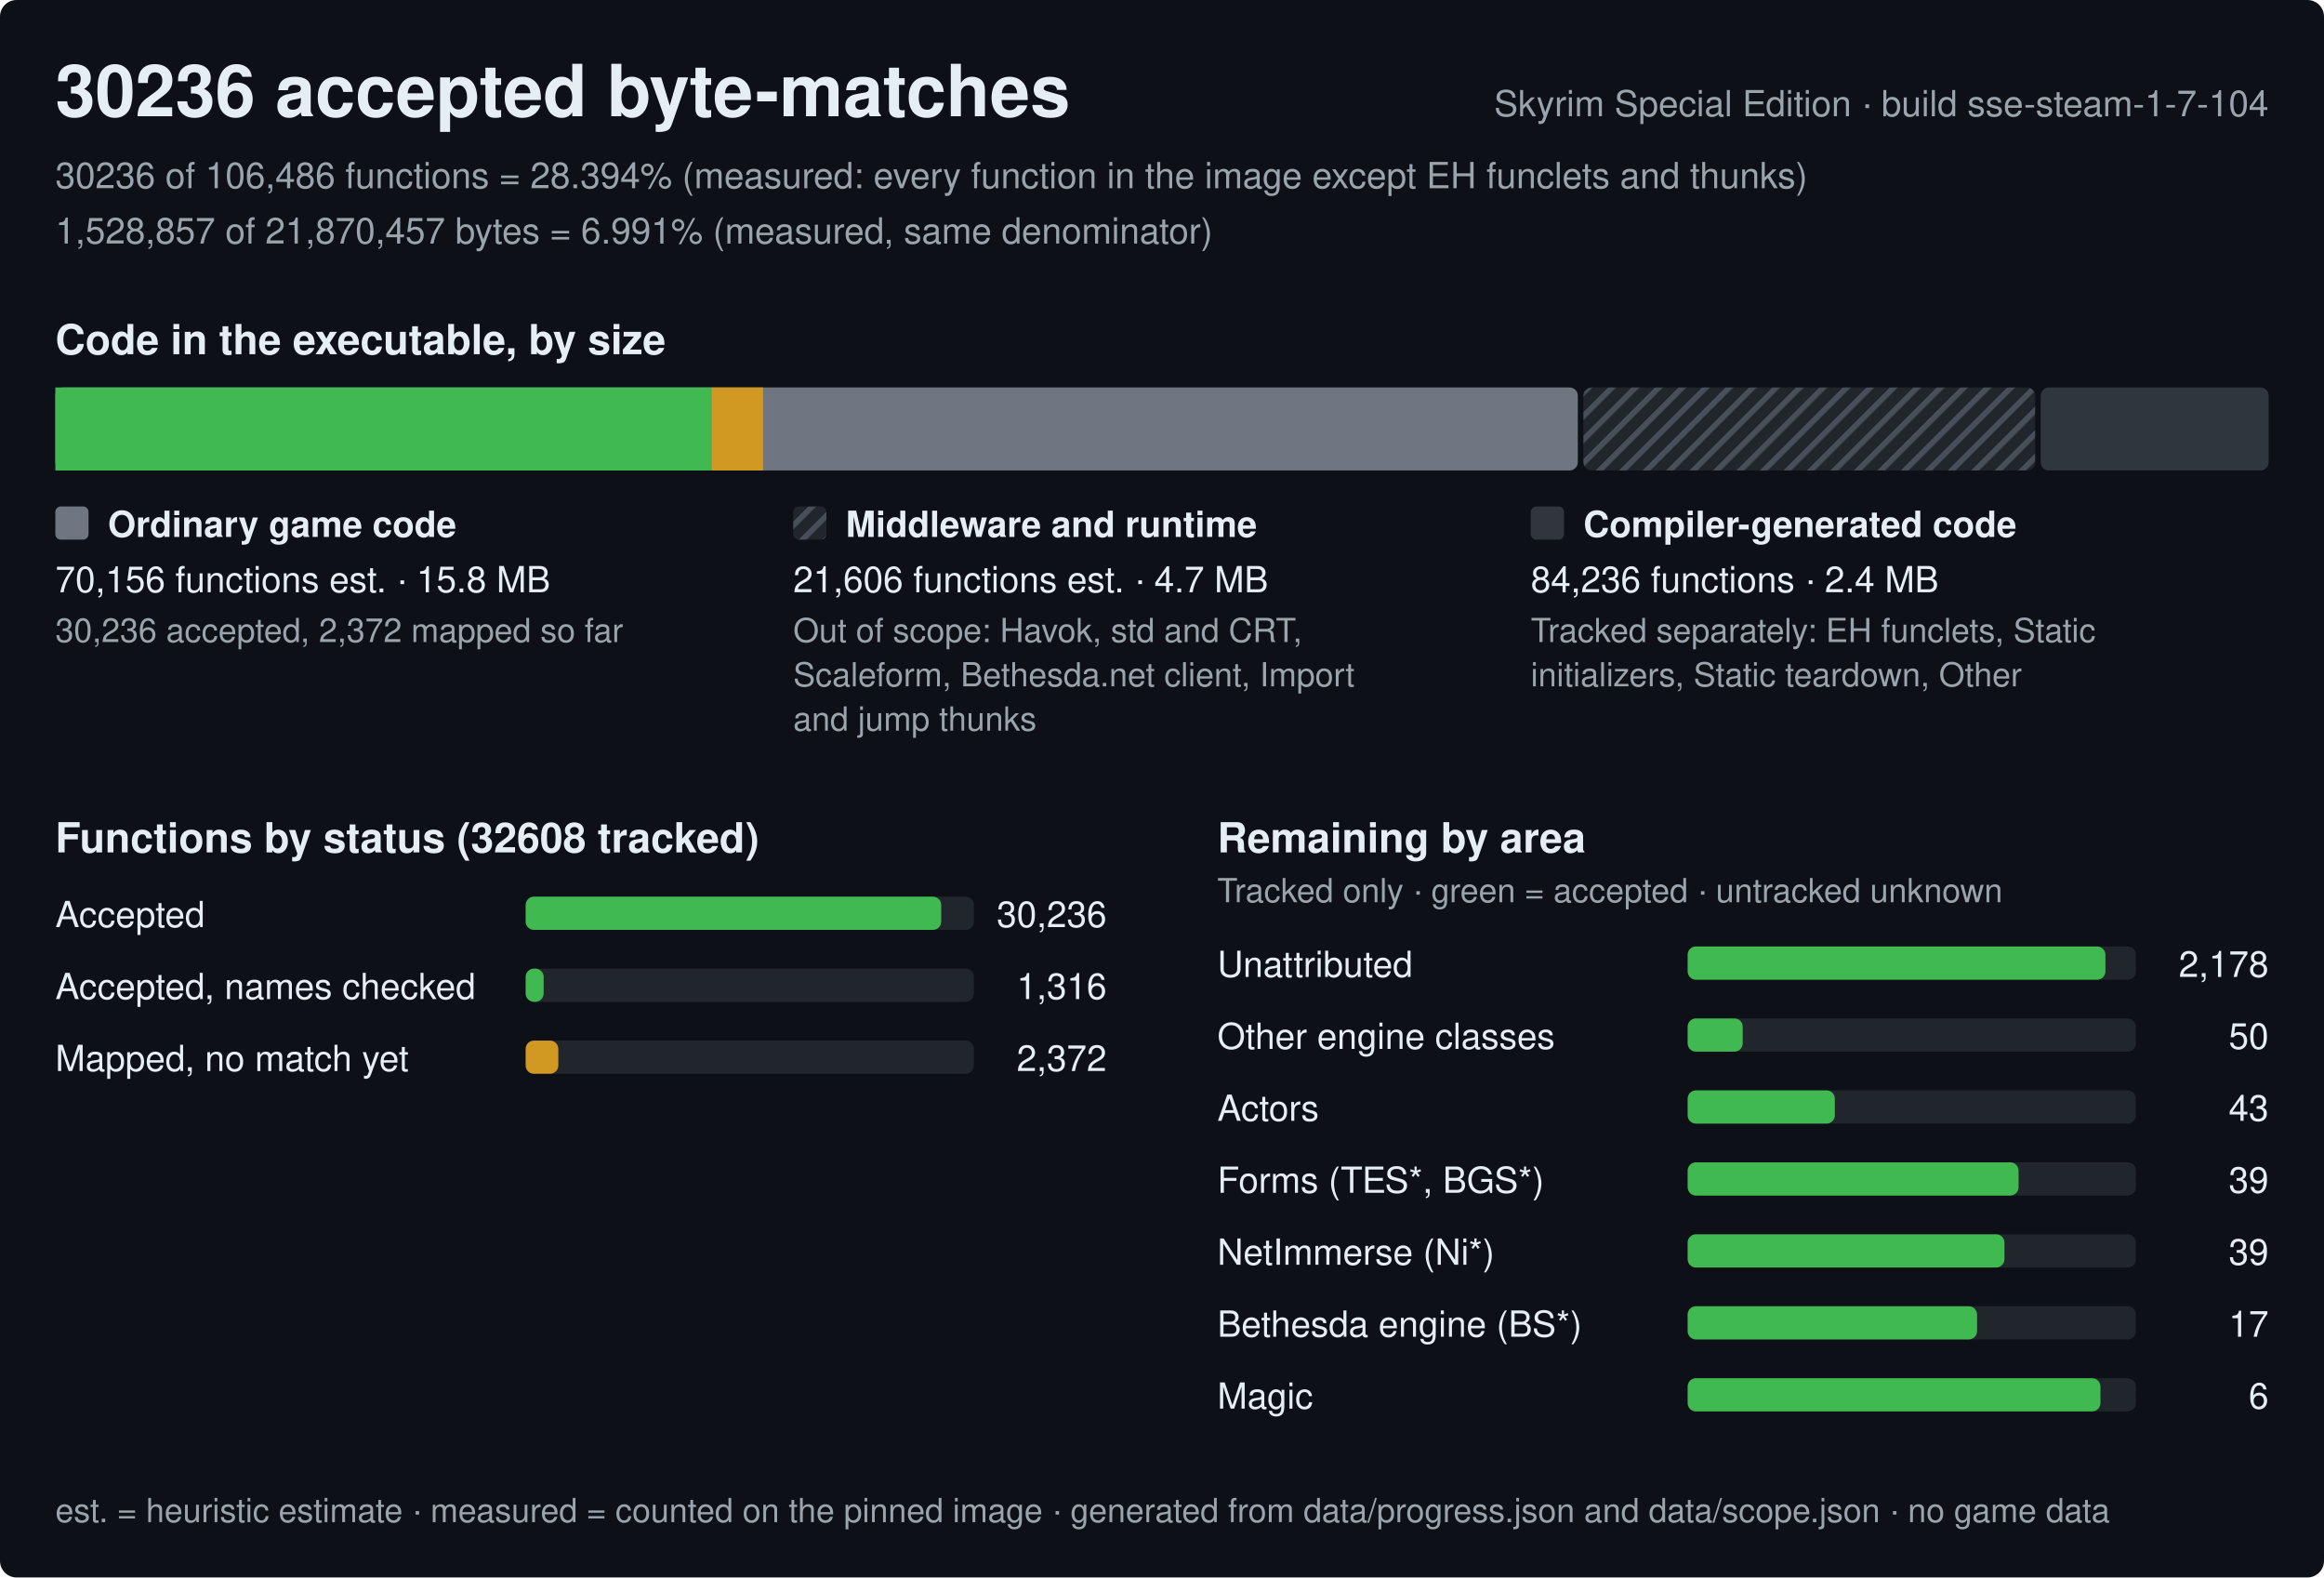
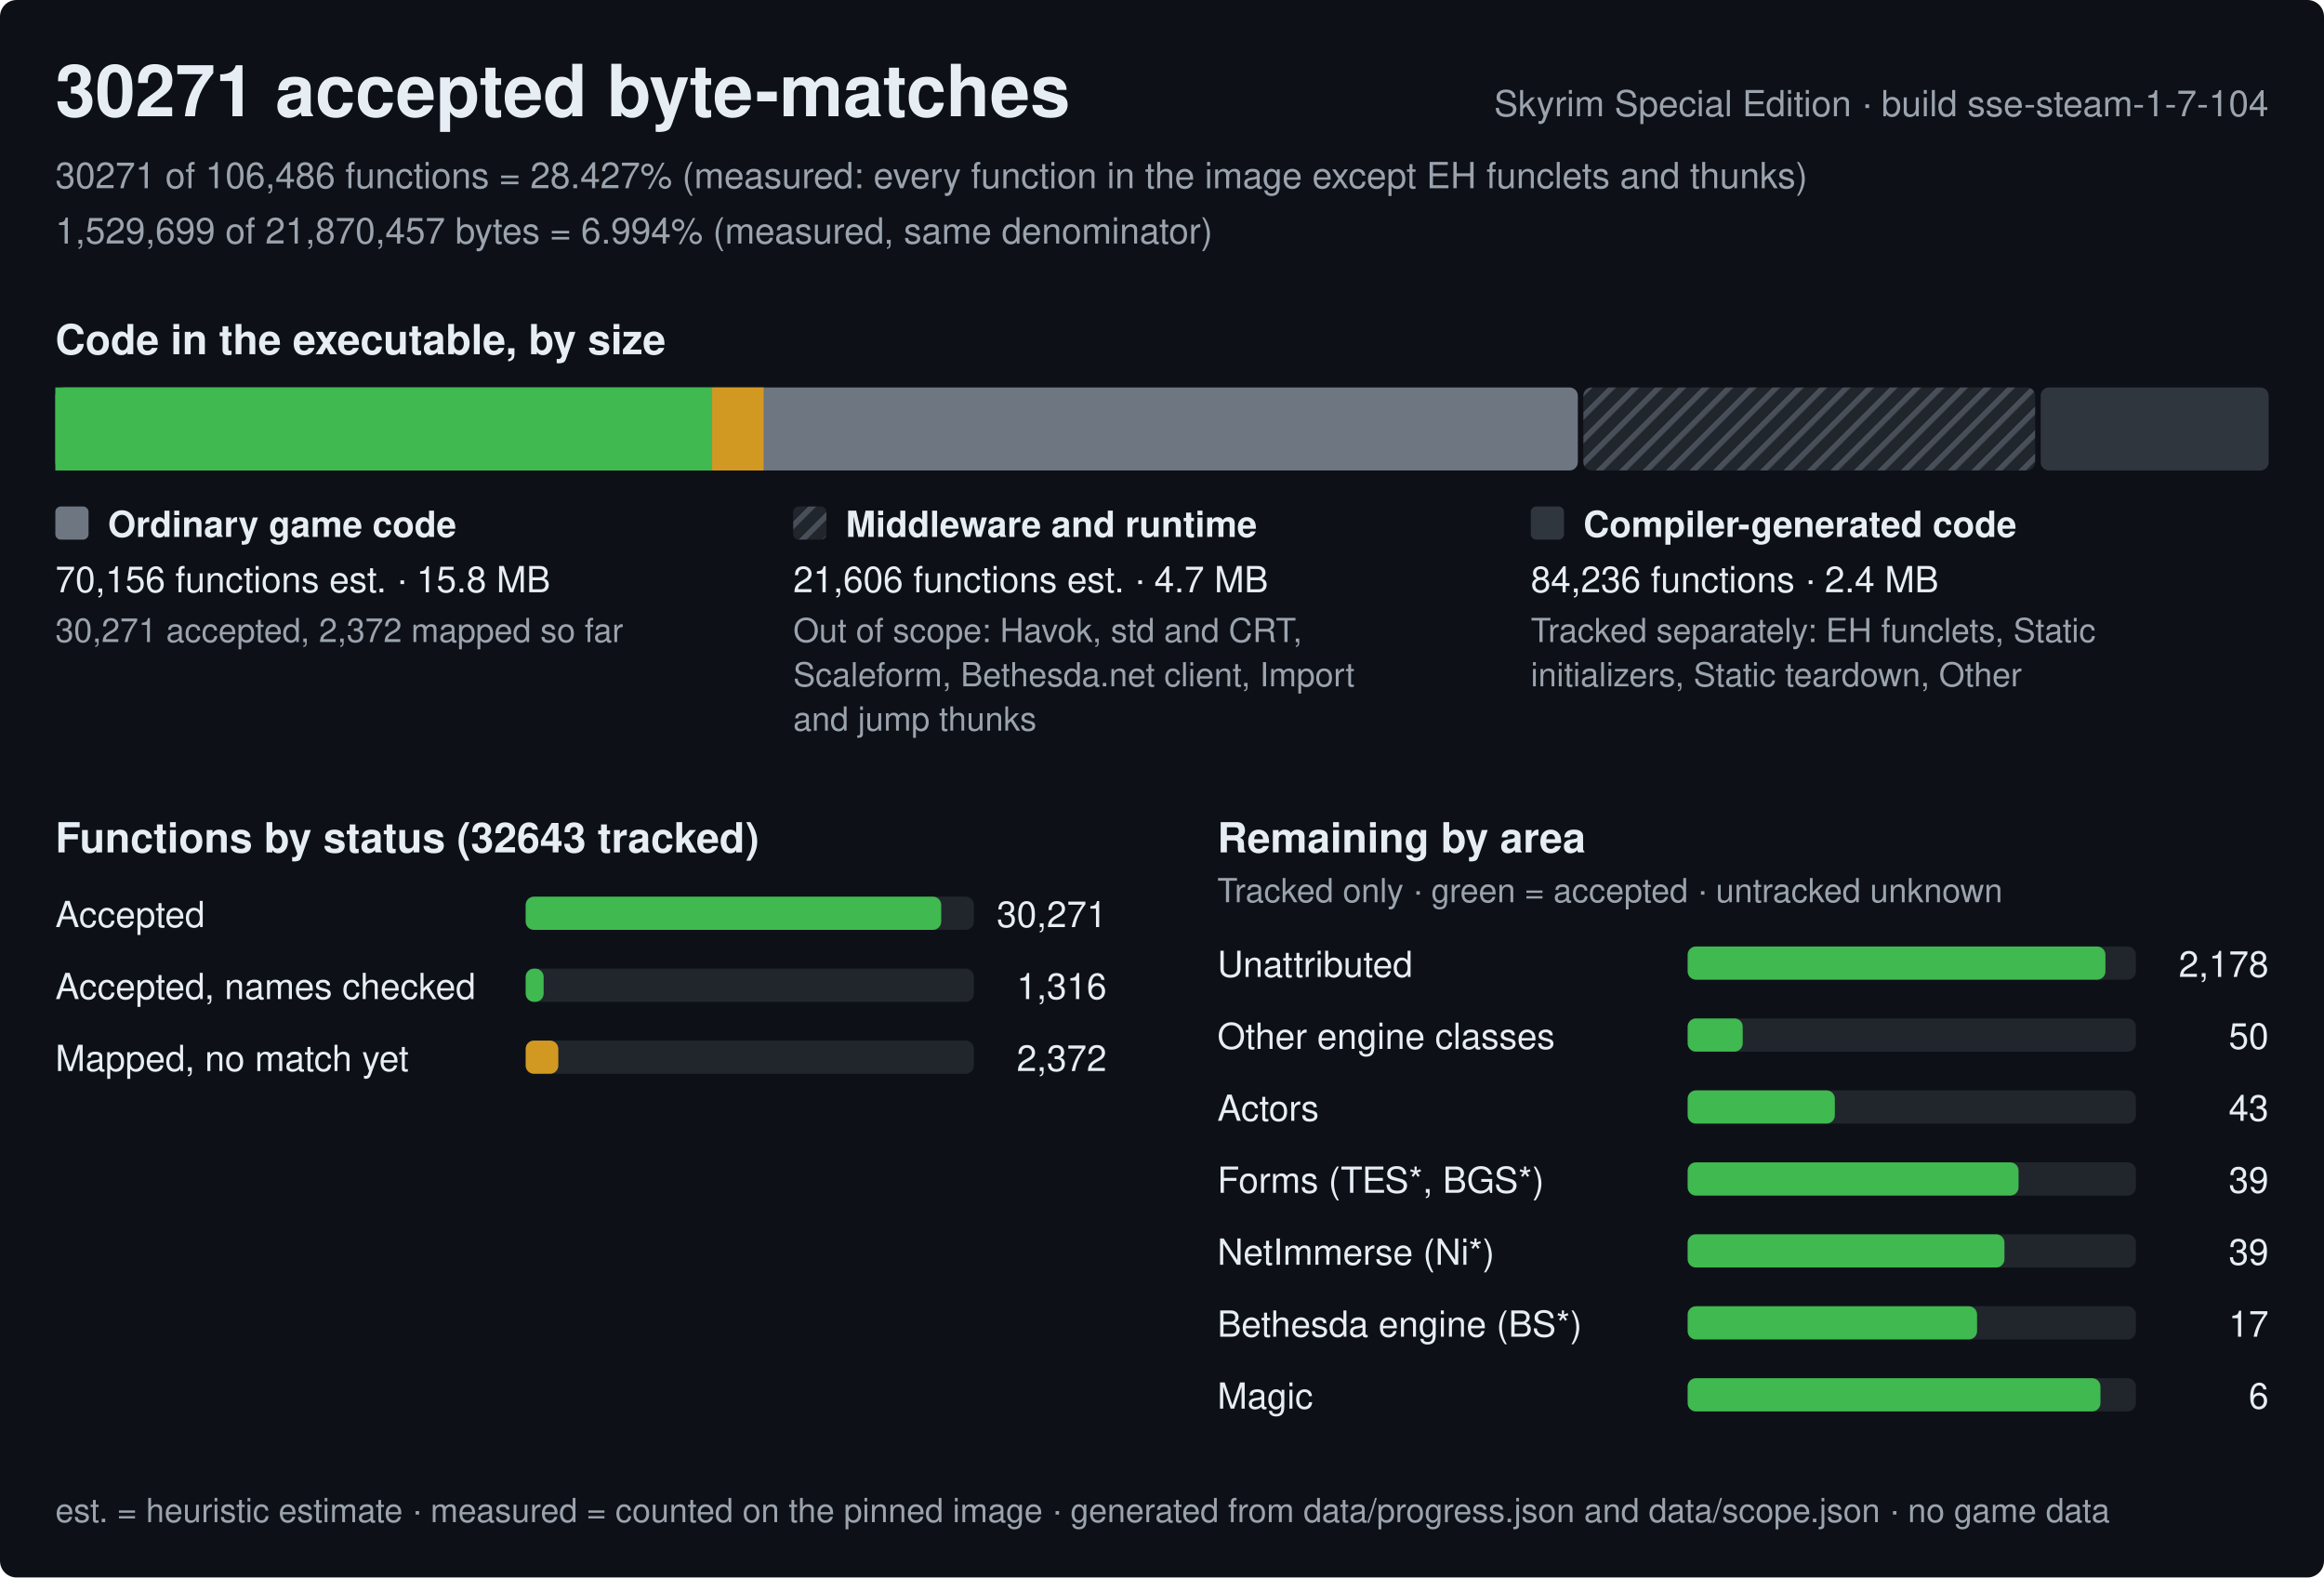
<svg xmlns="http://www.w3.org/2000/svg" width="840" height="570" viewBox="0 0 840 570" role="img" aria-label="Progress of the Skyrim Special Edition byte-matching reconstruction, build sse-steam-1-7-104">
  <style>text{font-family:-apple-system,BlinkMacSystemFont,'Segoe UI',Helvetica,Arial,sans-serif;fill:#e6edf3;white-space:pre}.h{font-size:26px;font-weight:600}.st{font-size:15px;font-weight:600}.lb{font-size:13px;font-weight:600}.bl{font-size:12px;font-weight:600;stroke:#0d1117;stroke-width:3px;paint-order:stroke;stroke-linejoin:round}.rl{font-size:13px}.fn{font-size:12px;fill:#9ba3ad}.mu{fill:#9ba3ad}</style>
  <defs>
    <pattern id="hx" width="6" height="6" patternUnits="userSpaceOnUse" patternTransform="rotate(45)">
      <rect width="6" height="6" fill="#21262d" />
      <rect width="2" height="6" fill="#484f58" />
    </pattern>
  </defs>
  <rect width="840" height="570" rx="6" fill="#0d1117" />
-   <text x="20" y="42" class="h">30236 accepted byte-matches</text>
+   <text x="20" y="42" class="h">30271 accepted byte-matches</text>
  <text x="820" y="42" class="rl mu" text-anchor="end">Skyrim Special Edition · build sse-steam-1-7-104</text>
-   <text x="20" y="68" class="rl mu">30236 of 106,486 functions = 28.394% (measured: every function in the image except EH funclets and thunks)</text>
-   <text x="20" y="88" class="rl mu">1,528,857 of 21,870,457 bytes = 6.991% (measured, same denominator)</text>
+   <text x="20" y="68" class="rl mu">30271 of 106,486 functions = 28.427% (measured: every function in the image except EH funclets and thunks)</text>
+   <text x="20" y="88" class="rl mu">1,529,699 of 21,870,457 bytes = 6.994% (measured, same denominator)</text>
  <text x="20" y="128" class="st">Code in the executable, by size</text>
  <rect x="20" y="140" width="550.3" height="30" rx="3" fill="#6e7681" />
-   <rect x="20" y="140" width="237.2" height="30" fill="#3fb950" />
-   <rect x="257.2" y="140" width="18.6" height="30" fill="#d29922" />
+   <rect x="20" y="140" width="237.4" height="30" fill="#3fb950" />
+   <rect x="257.4" y="140" width="18.6" height="30" fill="#d29922" />
  <rect x="572.3" y="140" width="163.3" height="30" rx="3" fill="url(#hx)" />
  <rect x="737.6" y="140" width="82.4" height="30" rx="3" fill="#30363d" />
  <rect x="20" y="183" width="12" height="12" rx="2" fill="#6e7681" />
  <text x="39" y="194" class="lb">Ordinary game code</text>
  <text x="20" y="214" class="rl">70,156 functions est. · 15.8 MB</text>
-   <text x="20" y="232" class="fn">30,236 accepted, 2,372 mapped so far</text>
+   <text x="20" y="232" class="fn">30,271 accepted, 2,372 mapped so far</text>
  <rect x="286.7" y="183" width="12" height="12" rx="2" fill="url(#hx)" />
  <text x="305.7" y="194" class="lb">Middleware and runtime</text>
  <text x="286.7" y="214" class="rl">21,606 functions est. · 4.7 MB</text>
  <text x="286.7" y="232" class="fn">Out of scope: Havok, std and CRT,</text>
  <text x="286.7" y="248" class="fn">Scaleform, Bethesda.net client, Import</text>
  <text x="286.7" y="264" class="fn">and jump thunks</text>
  <rect x="553.3" y="183" width="12" height="12" rx="2" fill="#30363d" />
  <text x="572.3" y="194" class="lb">Compiler-generated code</text>
  <text x="553.3" y="214" class="rl">84,236 functions · 2.4 MB</text>
  <text x="553.3" y="232" class="fn">Tracked separately: EH funclets, Static</text>
  <text x="553.3" y="248" class="fn">initializers, Static teardown, Other</text>
-   <text x="20" y="308" class="st">Functions by status (32608 tracked)</text>
+   <text x="20" y="308" class="st">Functions by status (32643 tracked)</text>
  <text x="20" y="335" class="rl">Accepted</text>
  <rect x="190" y="324" width="162.0" height="12" rx="3" fill="#21262d" />
  <rect x="190" y="324" width="150.2" height="12" rx="3" fill="#3fb950" />
-   <text x="400.0" y="335" class="rl" text-anchor="end">30,236</text>
+   <text x="400.0" y="335" class="rl" text-anchor="end">30,271</text>
  <text x="20" y="361" class="rl">Accepted, names checked</text>
  <rect x="190" y="350" width="162.0" height="12" rx="3" fill="#21262d" />
  <rect x="190" y="350" width="6.5" height="12" rx="3" fill="#3fb950" />
  <text x="400.0" y="361" class="rl" text-anchor="end">1,316</text>
  <text x="20" y="387" class="rl">Mapped, no match yet</text>
  <rect x="190" y="376" width="162.0" height="12" rx="3" fill="#21262d" />
  <rect x="190" y="376" width="11.8" height="12" rx="3" fill="#d29922" />
  <text x="400.0" y="387" class="rl" text-anchor="end">2,372</text>
  <text x="440.0" y="308" class="st">Remaining by area</text>
  <text x="440.0" y="326" class="fn">Tracked only · green = accepted · untracked unknown</text>
  <text x="440.0" y="353" class="rl">Unattributed</text>
  <rect x="610.0" y="342" width="162.0" height="12" rx="3" fill="#21262d" />
  <rect x="610.0" y="342" width="151" height="12" rx="3" fill="#3fb950" />
  <text x="820.0" y="353" class="rl" text-anchor="end">2,178</text>
  <text x="440.0" y="379" class="rl">Other engine classes</text>
  <rect x="610.0" y="368" width="162.0" height="12" rx="3" fill="#21262d" />
  <rect x="610.0" y="368" width="19.9" height="12" rx="3" fill="#3fb950" />
  <text x="820.0" y="379" class="rl" text-anchor="end">50</text>
  <text x="440.0" y="405" class="rl">Actors</text>
  <rect x="610.0" y="394" width="162.0" height="12" rx="3" fill="#21262d" />
  <rect x="610.0" y="394" width="53.2" height="12" rx="3" fill="#3fb950" />
  <text x="820.0" y="405" class="rl" text-anchor="end">43</text>
  <text x="440.0" y="431" class="rl">Forms (TES*, BGS*)</text>
  <rect x="610.0" y="420" width="162.0" height="12" rx="3" fill="#21262d" />
  <rect x="610.0" y="420" width="119.6" height="12" rx="3" fill="#3fb950" />
  <text x="820.0" y="431" class="rl" text-anchor="end">39</text>
  <text x="440.0" y="457" class="rl">NetImmerse (Ni*)</text>
  <rect x="610.0" y="446" width="162.0" height="12" rx="3" fill="#21262d" />
  <rect x="610.0" y="446" width="114.5" height="12" rx="3" fill="#3fb950" />
  <text x="820.0" y="457" class="rl" text-anchor="end">39</text>
  <text x="440.0" y="483" class="rl">Bethesda engine (BS*)</text>
  <rect x="610.0" y="472" width="162.0" height="12" rx="3" fill="#21262d" />
  <rect x="610.0" y="472" width="104.6" height="12" rx="3" fill="#3fb950" />
  <text x="820.0" y="483" class="rl" text-anchor="end">17</text>
  <text x="440.0" y="509" class="rl">Magic</text>
  <rect x="610.0" y="498" width="162.0" height="12" rx="3" fill="#21262d" />
  <rect x="610.0" y="498" width="149.2" height="12" rx="3" fill="#3fb950" />
  <text x="820.0" y="509" class="rl" text-anchor="end">6</text>
  <text x="20" y="550" class="fn">est. = heuristic estimate · measured = counted on the pinned image · generated from data/progress.json and data/scope.json · no game data</text>
</svg>
